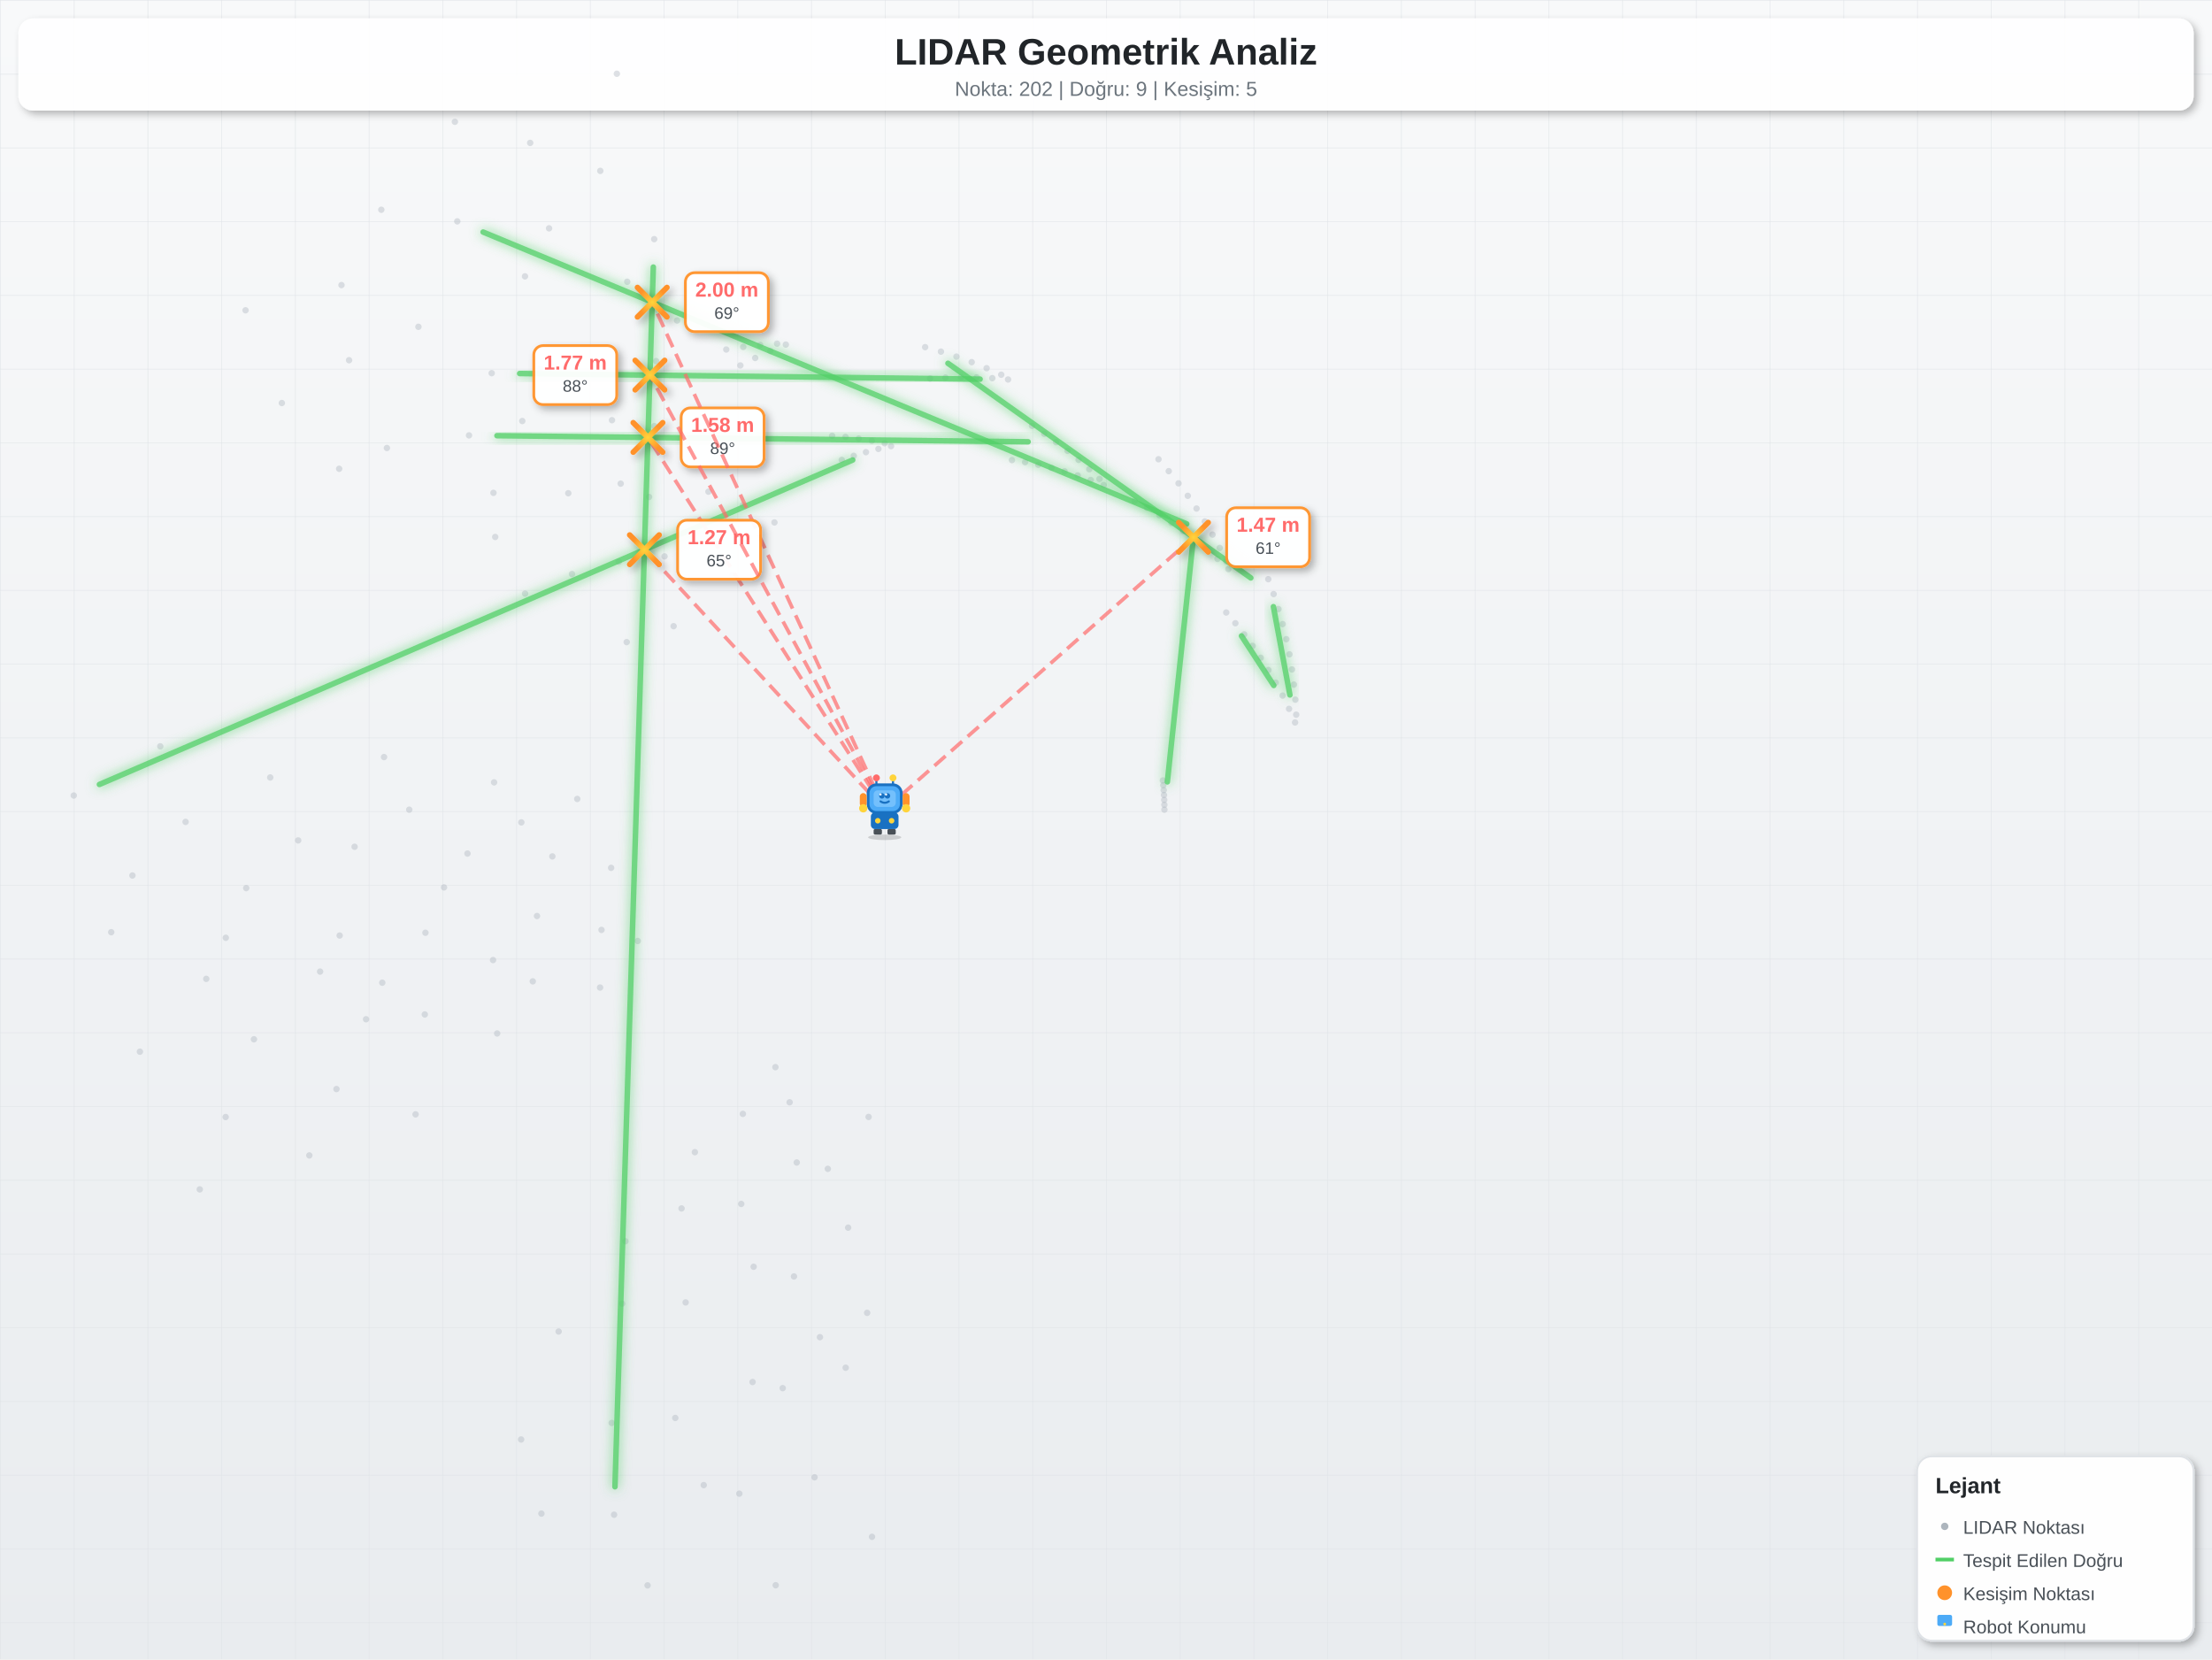
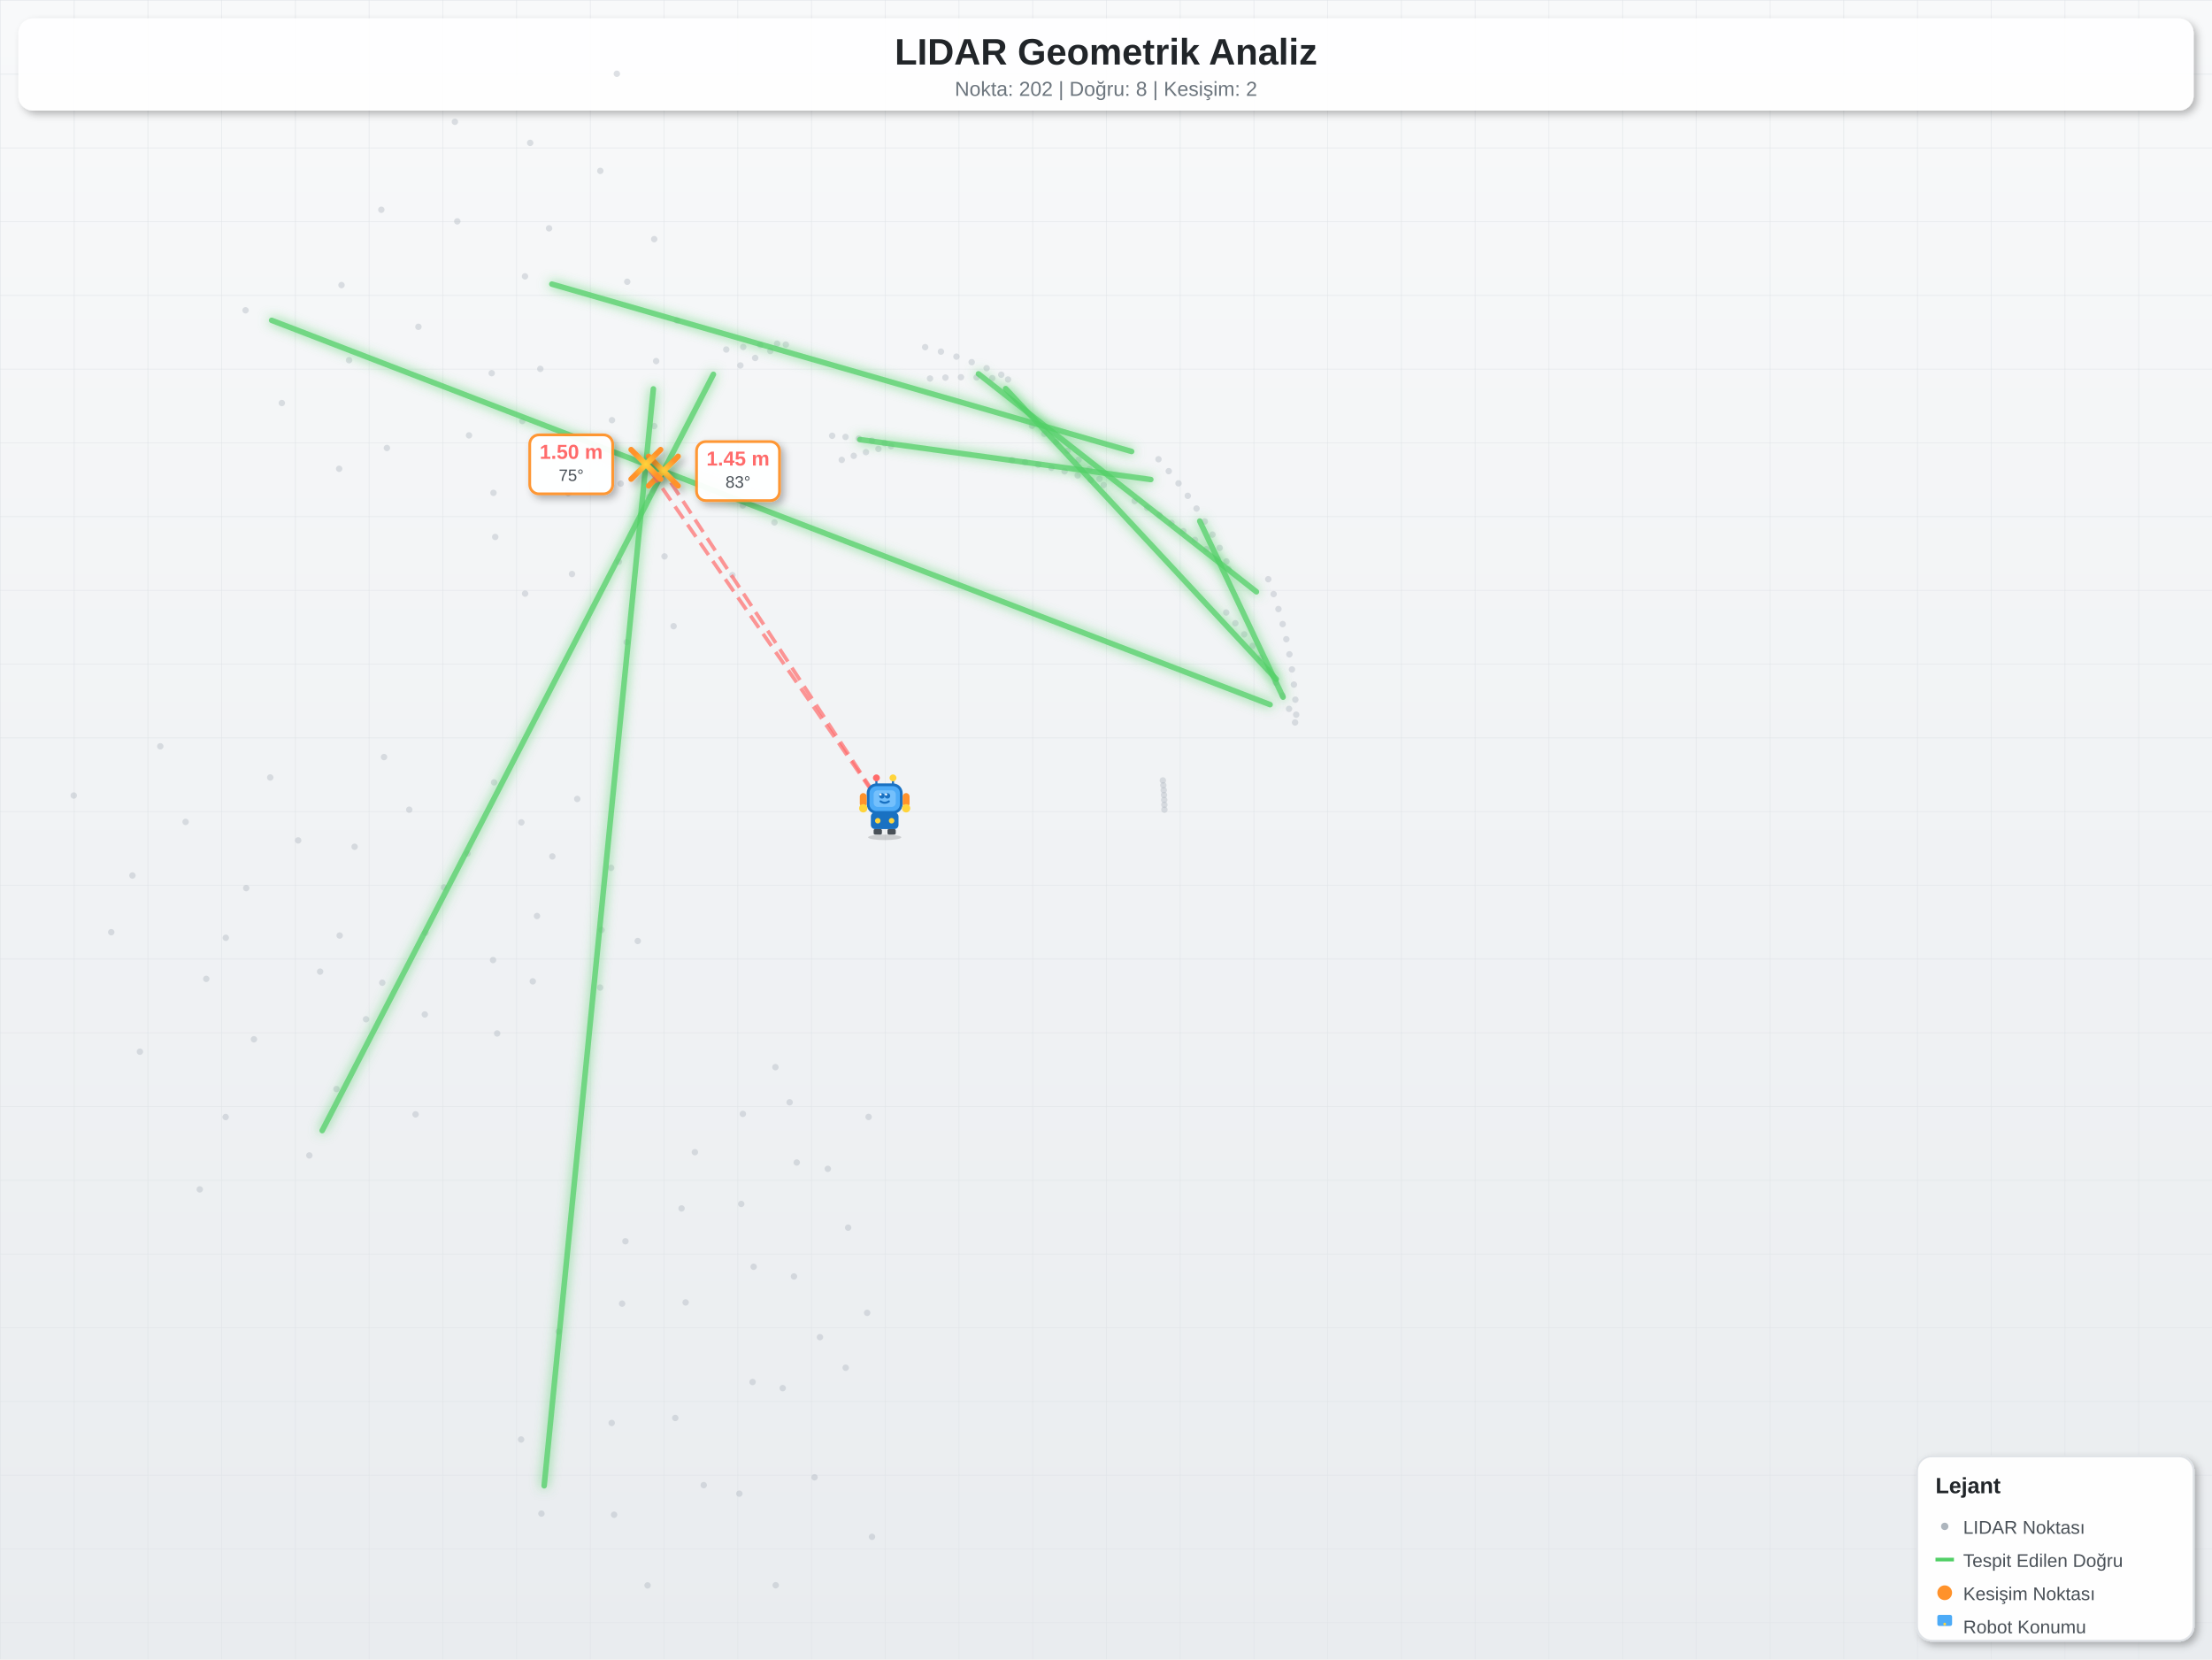
<svg xmlns="http://www.w3.org/2000/svg" width="1200" height="900">
  <defs>
    <linearGradient id="bgGrad" x1="0%" y1="0%" x2="0%" y2="100%">
      <stop offset="0%" style="stop-color:#f8f9fa;stop-opacity:1" />
      <stop offset="100%" style="stop-color:#e9ecef;stop-opacity:1" />
    </linearGradient>
    <radialGradient id="robotGrad">
      <stop offset="0%" style="stop-color:#ff6b6b;stop-opacity:1" />
      <stop offset="70%" style="stop-color:#ee5a52;stop-opacity:1" />
      <stop offset="100%" style="stop-color:#c92a2a;stop-opacity:0.8" />
    </radialGradient>
    <radialGradient id="intersectGrad">
      <stop offset="0%" style="stop-color:#ffd43b;stop-opacity:1" />
      <stop offset="100%" style="stop-color:#ff922b;stop-opacity:1" />
    </radialGradient>
    <filter id="shadow" x="-50%" y="-50%" width="200%" height="200%">
      <feGaussianBlur in="SourceAlpha" stdDeviation="2" />
      <feOffset dx="2" dy="2" result="offsetblur" />
      <feComponentTransfer>
        <feFuncA type="linear" slope="0.3" />
      </feComponentTransfer>
      <feMerge>
        <feMergeNode />
        <feMergeNode in="SourceGraphic" />
      </feMerge>
    </filter>
    <filter id="glow" x="-50%" y="-50%" width="200%" height="200%">
      <feGaussianBlur stdDeviation="3" result="coloredBlur" />
      <feMerge>
        <feMergeNode in="coloredBlur" />
        <feMergeNode in="SourceGraphic" />
      </feMerge>
    </filter>
    <pattern id="grid" width="40" height="40" patternUnits="userSpaceOnUse">
      <path d="M 40 0 L 0 0 0 40" fill="none" stroke="#dee2e6" stroke-width="0.5" />
    </pattern>
  </defs>
  <rect width="100%" height="100%" fill="url(#bgGrad)" />
  <rect width="100%" height="100%" fill="url(#grid)" />
  <rect x="10" y="10" width="1180" height="50" rx="8" fill="white" opacity="0.9" filter="url(#shadow)" />
  <text x="600" y="35" text-anchor="middle" font-family="Arial, sans-serif" font-size="20" font-weight="bold" fill="#212529">LIDAR Geometrik Analiz</text>
-   <text x="600" y="52" text-anchor="middle" font-family="Arial, sans-serif" font-size="11" fill="#6c757d">Nokta: 202 | Doğru: 9 | Kesişim: 5</text>
+   <text x="600" y="52" text-anchor="middle" font-family="Arial, sans-serif" font-size="11" fill="#6c757d">Nokta: 202 | Doğru: 8 | Kesişim: 2</text>
  <g id="lidar-points">
    <circle cx="631.67" cy="439.216" r="1.75" fill="#adb5bd" opacity="0.4" />
    <circle cx="631.647" cy="436.568" r="1.75" fill="#adb5bd" opacity="0.4" />
    <circle cx="631.578" cy="433.921" r="1.75" fill="#adb5bd" opacity="0.4" />
    <circle cx="631.462" cy="431.275" r="1.75" fill="#adb5bd" opacity="0.4" />
    <circle cx="631.301" cy="428.632" r="1.75" fill="#adb5bd" opacity="0.4" />
    <circle cx="631.093" cy="425.992" r="1.75" fill="#adb5bd" opacity="0.4" />
    <circle cx="630.839" cy="423.356" r="1.75" fill="#adb5bd" opacity="0.4" />
    <circle cx="702.561" cy="391.897" r="1.75" fill="#adb5bd" opacity="0.4" />
    <circle cx="703.179" cy="387.678" r="1.75" fill="#adb5bd" opacity="0.4" />
    <circle cx="699.302" cy="384.524" r="1.75" fill="#adb5bd" opacity="0.4" />
    <circle cx="702.71" cy="379.526" r="1.75" fill="#adb5bd" opacity="0.4" />
    <circle cx="695.801" cy="377.32" r="1.75" fill="#adb5bd" opacity="0.4" />
    <circle cx="701.942" cy="371.344" r="1.75" fill="#adb5bd" opacity="0.4" />
    <circle cx="692.066" cy="370.293" r="1.75" fill="#adb5bd" opacity="0.4" />
    <circle cx="700.873" cy="363.144" r="1.75" fill="#adb5bd" opacity="0.4" />
    <circle cx="688.106" cy="363.451" r="1.75" fill="#adb5bd" opacity="0.4" />
    <circle cx="699.5" cy="354.936" r="1.75" fill="#adb5bd" opacity="0.4" />
    <circle cx="683.928" cy="356.801" r="1.75" fill="#adb5bd" opacity="0.4" />
    <circle cx="697.822" cy="346.732" r="1.75" fill="#adb5bd" opacity="0.4" />
    <circle cx="679.541" cy="350.349" r="1.75" fill="#adb5bd" opacity="0.4" />
    <circle cx="695.836" cy="338.543" r="1.75" fill="#adb5bd" opacity="0.4" />
    <circle cx="674.955" cy="344.103" r="1.75" fill="#adb5bd" opacity="0.4" />
    <circle cx="693.543" cy="330.381" r="1.75" fill="#adb5bd" opacity="0.4" />
    <circle cx="670.177" cy="338.067" r="1.75" fill="#adb5bd" opacity="0.4" />
    <circle cx="690.942" cy="322.257" r="1.75" fill="#adb5bd" opacity="0.4" />
    <circle cx="665.217" cy="332.248" r="1.75" fill="#adb5bd" opacity="0.4" />
    <circle cx="688.032" cy="314.183" r="1.75" fill="#adb5bd" opacity="0.4" />
    <circle cx="666.375" cy="308.675" r="1.75" fill="#adb5bd" opacity="0.4" />
    <circle cx="665.296" cy="304.549" r="1.75" fill="#adb5bd" opacity="0.4" />
    <circle cx="660.494" cy="303.161" r="1.75" fill="#adb5bd" opacity="0.4" />
    <circle cx="661.679" cy="297.229" r="1.75" fill="#adb5bd" opacity="0.4" />
    <circle cx="654.456" cy="297.898" r="1.75" fill="#adb5bd" opacity="0.4" />
    <circle cx="657.775" cy="289.997" r="1.75" fill="#adb5bd" opacity="0.4" />
    <circle cx="648.273" cy="292.889" r="1.75" fill="#adb5bd" opacity="0.4" />
    <circle cx="653.586" cy="282.867" r="1.75" fill="#adb5bd" opacity="0.4" />
    <circle cx="641.954" cy="288.138" r="1.75" fill="#adb5bd" opacity="0.4" />
    <circle cx="649.116" cy="275.848" r="1.75" fill="#adb5bd" opacity="0.4" />
    <circle cx="635.51" cy="283.649" r="1.75" fill="#adb5bd" opacity="0.4" />
    <circle cx="644.365" cy="268.952" r="1.75" fill="#adb5bd" opacity="0.4" />
    <circle cx="628.951" cy="279.424" r="1.75" fill="#adb5bd" opacity="0.4" />
    <circle cx="639.338" cy="262.19" r="1.75" fill="#adb5bd" opacity="0.4" />
    <circle cx="622.288" cy="275.467" r="1.75" fill="#adb5bd" opacity="0.4" />
    <circle cx="634.038" cy="255.573" r="1.75" fill="#adb5bd" opacity="0.4" />
    <circle cx="615.532" cy="271.778" r="1.75" fill="#adb5bd" opacity="0.4" />
    <circle cx="628.469" cy="249.111" r="1.75" fill="#adb5bd" opacity="0.4" />
    <circle cx="598.726" cy="263.113" r="1.75" fill="#adb5bd" opacity="0.4" />
    <circle cx="596.461" cy="259.794" r="1.75" fill="#adb5bd" opacity="0.4" />
    <circle cx="591.703" cy="260.362" r="1.75" fill="#adb5bd" opacity="0.4" />
    <circle cx="590.909" cy="254.537" r="1.75" fill="#adb5bd" opacity="0.4" />
    <circle cx="584.635" cy="257.884" r="1.75" fill="#adb5bd" opacity="0.4" />
    <circle cx="585.132" cy="249.45" r="1.75" fill="#adb5bd" opacity="0.4" />
    <circle cx="577.53" cy="255.681" r="1.75" fill="#adb5bd" opacity="0.4" />
    <circle cx="579.134" cy="244.542" r="1.75" fill="#adb5bd" opacity="0.4" />
    <circle cx="570.4" cy="253.75" r="1.75" fill="#adb5bd" opacity="0.4" />
    <circle cx="572.921" cy="239.824" r="1.75" fill="#adb5bd" opacity="0.4" />
    <circle cx="563.256" cy="252.093" r="1.75" fill="#adb5bd" opacity="0.4" />
    <circle cx="566.498" cy="235.304" r="1.75" fill="#adb5bd" opacity="0.4" />
    <circle cx="556.106" cy="250.706" r="1.75" fill="#adb5bd" opacity="0.4" />
    <circle cx="559.873" cy="230.991" r="1.75" fill="#adb5bd" opacity="0.4" />
    <circle cx="548.962" cy="249.588" r="1.75" fill="#adb5bd" opacity="0.4" />
    <circle cx="546.858" cy="205.856" r="1.75" fill="#adb5bd" opacity="0.4" />
    <circle cx="543.167" cy="203.258" r="1.75" fill="#adb5bd" opacity="0.4" />
    <circle cx="538.306" cy="205.135" r="1.75" fill="#adb5bd" opacity="0.4" />
    <circle cx="535.235" cy="199.717" r="1.75" fill="#adb5bd" opacity="0.4" />
    <circle cx="529.785" cy="204.725" r="1.75" fill="#adb5bd" opacity="0.4" />
    <circle cx="527.133" cy="196.444" r="1.75" fill="#adb5bd" opacity="0.4" />
    <circle cx="521.308" cy="204.623" r="1.75" fill="#adb5bd" opacity="0.4" />
    <circle cx="518.869" cy="193.447" r="1.75" fill="#adb5bd" opacity="0.4" />
    <circle cx="512.884" cy="204.825" r="1.75" fill="#adb5bd" opacity="0.4" />
    <circle cx="510.453" cy="190.732" r="1.75" fill="#adb5bd" opacity="0.4" />
    <circle cx="504.526" cy="205.327" r="1.75" fill="#adb5bd" opacity="0.4" />
    <circle cx="501.894" cy="188.307" r="1.75" fill="#adb5bd" opacity="0.4" />
    <circle cx="483.385" cy="242" r="1.75" fill="#adb5bd" opacity="0.4" />
    <circle cx="479.943" cy="240.453" r="1.75" fill="#adb5bd" opacity="0.4" />
    <circle cx="476.527" cy="243.517" r="1.75" fill="#adb5bd" opacity="0.4" />
    <circle cx="472.953" cy="239.058" r="1.75" fill="#adb5bd" opacity="0.4" />
    <circle cx="469.779" cy="245.271" r="1.75" fill="#adb5bd" opacity="0.4" />
    <circle cx="465.866" cy="237.91" r="1.75" fill="#adb5bd" opacity="0.4" />
    <circle cx="463.148" cy="247.255" r="1.75" fill="#adb5bd" opacity="0.4" />
    <circle cx="458.691" cy="237.015" r="1.75" fill="#adb5bd" opacity="0.4" />
    <circle cx="456.644" cy="249.465" r="1.75" fill="#adb5bd" opacity="0.4" />
    <circle cx="451.436" cy="236.377" r="1.75" fill="#adb5bd" opacity="0.4" />
    <circle cx="426.315" cy="186.916" r="1.75" fill="#adb5bd" opacity="0.4" />
    <circle cx="421.578" cy="186.412" r="1.75" fill="#adb5bd" opacity="0.4" />
    <circle cx="417.909" cy="190.413" r="1.75" fill="#adb5bd" opacity="0.4" />
    <circle cx="412.398" cy="187.137" r="1.75" fill="#adb5bd" opacity="0.4" />
    <circle cx="409.682" cy="194.188" r="1.75" fill="#adb5bd" opacity="0.4" />
    <circle cx="403.198" cy="188.197" r="1.75" fill="#adb5bd" opacity="0.4" />
    <circle cx="401.642" cy="198.233" r="1.75" fill="#adb5bd" opacity="0.4" />
    <circle cx="393.991" cy="189.594" r="1.75" fill="#adb5bd" opacity="0.4" />
    <circle cx="334.64" cy="40" r="1.75" fill="#adb5bd" opacity="0.4" />
    <circle cx="420.131" cy="283.401" r="1.75" fill="#adb5bd" opacity="0.4" />
    <circle cx="354.899" cy="129.722" r="1.75" fill="#adb5bd" opacity="0.4" />
    <circle cx="367.302" cy="173.851" r="1.75" fill="#adb5bd" opacity="0.4" />
    <circle cx="325.66" cy="92.691" r="1.75" fill="#adb5bd" opacity="0.4" />
    <circle cx="402.995" cy="274.202" r="1.75" fill="#adb5bd" opacity="0.4" />
    <circle cx="340.265" cy="152.836" r="1.75" fill="#adb5bd" opacity="0.4" />
    <circle cx="355.954" cy="195.874" r="1.75" fill="#adb5bd" opacity="0.4" />
    <circle cx="287.617" cy="77.504" r="1.75" fill="#adb5bd" opacity="0.4" />
    <circle cx="384.316" cy="266.701" r="1.75" fill="#adb5bd" opacity="0.4" />
    <circle cx="297.87" cy="123.857" r="1.75" fill="#adb5bd" opacity="0.4" />
    <circle cx="354.91" cy="231.127" r="1.75" fill="#adb5bd" opacity="0.4" />
    <circle cx="246.773" cy="66.067" r="1.75" fill="#adb5bd" opacity="0.4" />
    <circle cx="397.306" cy="311.967" r="1.75" fill="#adb5bd" opacity="0.4" />
    <circle cx="284.799" cy="149.904" r="1.75" fill="#adb5bd" opacity="0.4" />
    <circle cx="331.996" cy="227.927" r="1.75" fill="#adb5bd" opacity="0.4" />
    <circle cx="248.066" cy="120.066" r="1.75" fill="#adb5bd" opacity="0.4" />
    <circle cx="352.106" cy="269.571" r="1.75" fill="#adb5bd" opacity="0.4" />
    <circle cx="293.117" cy="200.091" r="1.75" fill="#adb5bd" opacity="0.4" />
    <circle cx="336.715" cy="262.345" r="1.75" fill="#adb5bd" opacity="0.4" />
    <circle cx="206.863" cy="113.772" r="1.75" fill="#adb5bd" opacity="0.4" />
    <circle cx="360.492" cy="301.804" r="1.75" fill="#adb5bd" opacity="0.4" />
    <circle cx="266.739" cy="202.43" r="1.75" fill="#adb5bd" opacity="0.4" />
    <circle cx="283.335" cy="228.38" r="1.75" fill="#adb5bd" opacity="0.4" />
    <circle cx="226.985" cy="177.272" r="1.75" fill="#adb5bd" opacity="0.4" />
    <circle cx="308.283" cy="267.556" r="1.75" fill="#adb5bd" opacity="0.4" />
    <circle cx="185.255" cy="154.64" r="1.75" fill="#adb5bd" opacity="0.4" />
    <circle cx="335.686" cy="304.695" r="1.75" fill="#adb5bd" opacity="0.4" />
    <circle cx="254.432" cy="236.165" r="1.75" fill="#adb5bd" opacity="0.4" />
    <circle cx="365.433" cy="339.674" r="1.75" fill="#adb5bd" opacity="0.4" />
    <circle cx="189.368" cy="195.395" r="1.75" fill="#adb5bd" opacity="0.4" />
    <circle cx="267.697" cy="267.343" r="1.75" fill="#adb5bd" opacity="0.4" />
    <circle cx="133.21" cy="168.319" r="1.75" fill="#adb5bd" opacity="0.4" />
    <circle cx="310.298" cy="311.38" r="1.75" fill="#adb5bd" opacity="0.4" />
    <circle cx="209.892" cy="243.013" r="1.75" fill="#adb5bd" opacity="0.4" />
    <circle cx="268.653" cy="291.27" r="1.75" fill="#adb5bd" opacity="0.4" />
    <circle cx="152.894" cy="218.62" r="1.75" fill="#adb5bd" opacity="0.4" />
    <circle cx="339.968" cy="348.316" r="1.75" fill="#adb5bd" opacity="0.4" />
    <circle cx="183.996" cy="254.289" r="1.75" fill="#adb5bd" opacity="0.4" />
    <circle cx="284.859" cy="321.998" r="1.75" fill="#adb5bd" opacity="0.4" />
    <circle cx="208.329" cy="410.669" r="1.75" fill="#adb5bd" opacity="0.4" />
    <circle cx="86.952" cy="404.835" r="1.75" fill="#adb5bd" opacity="0.4" />
    <circle cx="268.042" cy="424.399" r="1.75" fill="#adb5bd" opacity="0.4" />
    <circle cx="146.6" cy="421.747" r="1.75" fill="#adb5bd" opacity="0.4" />
    <circle cx="313.144" cy="433.392" r="1.75" fill="#adb5bd" opacity="0.4" />
    <circle cx="40" cy="431.538" r="1.75" fill="#adb5bd" opacity="0.4" />
    <circle cx="222.006" cy="439.217" r="1.75" fill="#adb5bd" opacity="0.4" />
    <circle cx="100.682" cy="445.837" r="1.75" fill="#adb5bd" opacity="0.4" />
    <circle cx="282.817" cy="446.1" r="1.75" fill="#adb5bd" opacity="0.4" />
    <circle cx="161.752" cy="455.892" r="1.75" fill="#adb5bd" opacity="0.4" />
    <circle cx="192.363" cy="459.326" r="1.75" fill="#adb5bd" opacity="0.4" />
    <circle cx="71.838" cy="474.921" r="1.75" fill="#adb5bd" opacity="0.4" />
    <circle cx="253.598" cy="463.006" r="1.75" fill="#adb5bd" opacity="0.4" />
    <circle cx="133.571" cy="481.746" r="1.75" fill="#adb5bd" opacity="0.4" />
    <circle cx="299.642" cy="464.556" r="1.75" fill="#adb5bd" opacity="0.4" />
    <circle cx="60.336" cy="505.676" r="1.75" fill="#adb5bd" opacity="0.4" />
    <circle cx="240.867" cy="481.372" r="1.75" fill="#adb5bd" opacity="0.4" />
    <circle cx="122.487" cy="508.699" r="1.75" fill="#adb5bd" opacity="0.4" />
    <circle cx="331.531" cy="470.762" r="1.75" fill="#adb5bd" opacity="0.4" />
    <circle cx="184.265" cy="507.479" r="1.75" fill="#adb5bd" opacity="0.4" />
    <circle cx="111.892" cy="530.982" r="1.75" fill="#adb5bd" opacity="0.4" />
    <circle cx="230.795" cy="505.976" r="1.75" fill="#adb5bd" opacity="0.4" />
    <circle cx="173.658" cy="527.042" r="1.75" fill="#adb5bd" opacity="0.4" />
    <circle cx="291.316" cy="496.886" r="1.75" fill="#adb5bd" opacity="0.4" />
    <circle cx="75.899" cy="570.499" r="1.75" fill="#adb5bd" opacity="0.4" />
    <circle cx="207.367" cy="533.072" r="1.75" fill="#adb5bd" opacity="0.4" />
    <circle cx="137.758" cy="563.762" r="1.75" fill="#adb5bd" opacity="0.4" />
    <circle cx="267.468" cy="520.778" r="1.75" fill="#adb5bd" opacity="0.4" />
    <circle cx="198.584" cy="552.893" r="1.75" fill="#adb5bd" opacity="0.4" />
    <circle cx="326.31" cy="504.43" r="1.75" fill="#adb5bd" opacity="0.4" />
    <circle cx="230.445" cy="550.3" r="1.75" fill="#adb5bd" opacity="0.4" />
    <circle cx="122.412" cy="605.936" r="1.75" fill="#adb5bd" opacity="0.4" />
    <circle cx="289.022" cy="532.335" r="1.75" fill="#adb5bd" opacity="0.4" />
    <circle cx="182.525" cy="590.759" r="1.75" fill="#adb5bd" opacity="0.4" />
    <circle cx="345.976" cy="510.448" r="1.75" fill="#adb5bd" opacity="0.4" />
    <circle cx="108.372" cy="645.182" r="1.75" fill="#adb5bd" opacity="0.4" />
    <circle cx="269.703" cy="560.599" r="1.75" fill="#adb5bd" opacity="0.4" />
    <circle cx="167.809" cy="626.766" r="1.75" fill="#adb5bd" opacity="0.4" />
    <circle cx="325.536" cy="535.7" r="1.75" fill="#adb5bd" opacity="0.4" />
    <circle cx="225.444" cy="604.49" r="1.75" fill="#adb5bd" opacity="0.4" />
    <circle cx="303.056" cy="722.295" r="1.75" fill="#adb5bd" opacity="0.4" />
    <circle cx="339.281" cy="673.317" r="1.75" fill="#adb5bd" opacity="0.4" />
    <circle cx="282.698" cy="780.856" r="1.75" fill="#adb5bd" opacity="0.4" />
    <circle cx="376.961" cy="625.002" r="1.75" fill="#adb5bd" opacity="0.4" />
    <circle cx="337.48" cy="707.151" r="1.75" fill="#adb5bd" opacity="0.4" />
    <circle cx="369.731" cy="655.521" r="1.75" fill="#adb5bd" opacity="0.4" />
    <circle cx="293.707" cy="821.058" r="1.75" fill="#adb5bd" opacity="0.4" />
    <circle cx="402.996" cy="604.231" r="1.75" fill="#adb5bd" opacity="0.4" />
    <circle cx="331.832" cy="771.881" r="1.75" fill="#adb5bd" opacity="0.4" />
    <circle cx="420.658" cy="578.882" r="1.75" fill="#adb5bd" opacity="0.4" />
    <circle cx="371.951" cy="706.507" r="1.75" fill="#adb5bd" opacity="0.4" />
    <circle cx="333.133" cy="821.671" r="1.75" fill="#adb5bd" opacity="0.4" />
    <circle cx="402.102" cy="653.082" r="1.75" fill="#adb5bd" opacity="0.4" />
    <circle cx="366.329" cy="769.177" r="1.75" fill="#adb5bd" opacity="0.4" />
    <circle cx="428.368" cy="597.948" r="1.75" fill="#adb5bd" opacity="0.4" />
    <circle cx="351.297" cy="860" r="1.75" fill="#adb5bd" opacity="0.4" />
    <circle cx="408.846" cy="687.161" r="1.75" fill="#adb5bd" opacity="0.4" />
    <circle cx="381.769" cy="805.61" r="1.75" fill="#adb5bd" opacity="0.4" />
    <circle cx="432.225" cy="630.603" r="1.75" fill="#adb5bd" opacity="0.4" />
    <circle cx="408.268" cy="749.678" r="1.75" fill="#adb5bd" opacity="0.4" />
    <circle cx="401.079" cy="810.246" r="1.75" fill="#adb5bd" opacity="0.4" />
    <circle cx="430.727" cy="692.414" r="1.75" fill="#adb5bd" opacity="0.4" />
    <circle cx="424.614" cy="753.003" r="1.75" fill="#adb5bd" opacity="0.4" />
    <circle cx="449.087" cy="634.034" r="1.75" fill="#adb5bd" opacity="0.4" />
    <circle cx="420.818" cy="859.919" r="1.75" fill="#adb5bd" opacity="0.4" />
    <circle cx="444.811" cy="725.35" r="1.75" fill="#adb5bd" opacity="0.4" />
    <circle cx="441.88" cy="801.368" r="1.75" fill="#adb5bd" opacity="0.4" />
    <circle cx="460.107" cy="665.942" r="1.75" fill="#adb5bd" opacity="0.4" />
    <circle cx="458.776" cy="741.932" r="1.75" fill="#adb5bd" opacity="0.4" />
    <circle cx="471.208" cy="605.888" r="1.75" fill="#adb5bd" opacity="0.4" />
    <circle cx="470.412" cy="712.159" r="1.75" fill="#adb5bd" opacity="0.4" />
    <circle cx="473.059" cy="833.648" r="1.75" fill="#adb5bd" opacity="0.4" />
  </g>
  <g id="detected-lines">
-     <line x1="557.749" y1="239.65" x2="269.603" y2="236.34" stroke="#51cf66" stroke-width="3" stroke-linecap="round" opacity="0.8" filter="url(#glow)" />
-     <line x1="643.76" y1="284.184" x2="262.081" y2="125.879" stroke="#51cf66" stroke-width="3" stroke-linecap="round" opacity="0.8" filter="url(#glow)" />
-     <line x1="678.562" y1="313.485" x2="514.274" y2="197.079" stroke="#51cf66" stroke-width="3" stroke-linecap="round" opacity="0.8" filter="url(#glow)" />
-     <line x1="633.281" y1="424.129" x2="647.504" y2="290.935" stroke="#51cf66" stroke-width="3" stroke-linecap="round" opacity="0.8" filter="url(#glow)" />
-     <line x1="462.592" y1="249.52" x2="53.935" y2="425.535" stroke="#51cf66" stroke-width="3" stroke-linecap="round" opacity="0.8" filter="url(#glow)" />
-     <line x1="699.773" y1="376.983" x2="690.821" y2="329.098" stroke="#51cf66" stroke-width="3" stroke-linecap="round" opacity="0.8" filter="url(#glow)" />
-     <line x1="531.686" y1="205.671" x2="281.911" y2="202.615" stroke="#51cf66" stroke-width="3" stroke-linecap="round" opacity="0.8" filter="url(#glow)" />
-     <line x1="691.015" y1="371.814" x2="673.504" y2="344.958" stroke="#51cf66" stroke-width="3" stroke-linecap="round" opacity="0.8" filter="url(#glow)" />
-     <line x1="354.422" y1="144.887" x2="333.61" y2="806.506" stroke="#51cf66" stroke-width="3" stroke-linecap="round" opacity="0.8" filter="url(#glow)" />
+     <line x1="613.892" y1="244.903" x2="299.377" y2="154.112" stroke="#51cf66" stroke-width="3" stroke-linecap="round" opacity="0.8" filter="url(#glow)" />
+     <line x1="681.603" y1="321.02" x2="530.81" y2="202.808" stroke="#51cf66" stroke-width="3" stroke-linecap="round" opacity="0.8" filter="url(#glow)" />
+     <line x1="692.369" y1="368.423" x2="545.577" y2="210.82" stroke="#51cf66" stroke-width="3" stroke-linecap="round" opacity="0.8" filter="url(#glow)" />
+     <line x1="624.306" y1="260.125" x2="466.467" y2="238.442" stroke="#51cf66" stroke-width="3" stroke-linecap="round" opacity="0.8" filter="url(#glow)" />
+     <line x1="387.019" y1="203.07" x2="174.781" y2="613.29" stroke="#51cf66" stroke-width="3" stroke-linecap="round" opacity="0.8" filter="url(#glow)" />
+     <line x1="689.019" y1="382.228" x2="147.37" y2="173.769" stroke="#51cf66" stroke-width="3" stroke-linecap="round" opacity="0.8" filter="url(#glow)" />
+     <line x1="354.45" y1="210.972" x2="295.21" y2="805.96" stroke="#51cf66" stroke-width="3" stroke-linecap="round" opacity="0.8" filter="url(#glow)" />
+     <line x1="696.069" y1="378.183" x2="650.856" y2="282.666" stroke="#51cf66" stroke-width="3" stroke-linecap="round" opacity="0.8" filter="url(#glow)" />
  </g>
  <g id="intersections">
-     <line x1="479.943" y1="439.216" x2="351.515" y2="237.281" stroke="#ff6b6b" stroke-width="2" stroke-dasharray="8,4" opacity="0.7" />
+     <line x1="479.943" y1="439.216" x2="359.866" y2="255.55" stroke="#ff6b6b" stroke-width="2" stroke-dasharray="8,4" opacity="0.7" />
    <g filter="url(#shadow)">
-       <line x1="343.515" y1="229.281" x2="359.515" y2="245.281" stroke="url(#intersectGrad)" stroke-width="3" stroke-linecap="round" />
-       <line x1="343.515" y1="245.281" x2="359.515" y2="229.281" stroke="url(#intersectGrad)" stroke-width="3" stroke-linecap="round" />
+       <line x1="351.866" y1="247.55" x2="367.866" y2="263.55" stroke="url(#intersectGrad)" stroke-width="3" stroke-linecap="round" />
+       <line x1="351.866" y1="263.55" x2="367.866" y2="247.55" stroke="url(#intersectGrad)" stroke-width="3" stroke-linecap="round" />
    </g>
-     <rect x="369.515" y="221.281" width="45" height="32" rx="5" fill="white" stroke="#ff922b" stroke-width="1.5" opacity="0.95" filter="url(#shadow)" />
-     <text x="392.015" y="234.281" text-anchor="middle" font-family="Arial, sans-serif" font-size="11" font-weight="bold" fill="#ff6b6b">1.58 m</text>
-     <text x="392.02" y="246.28" text-anchor="middle" font-family="Arial, sans-serif" font-size="9" fill="#495057">89°</text>
-     <line x1="479.94" y1="439.22" x2="353.82" y2="163.93" stroke="#ff6b6b" stroke-width="2" stroke-dasharray="8,4" opacity="0.7" />
+     <rect x="377.866" y="239.55" width="45" height="32" rx="5" fill="white" stroke="#ff922b" stroke-width="1.5" opacity="0.95" filter="url(#shadow)" />
+     <text x="400.366" y="252.55" text-anchor="middle" font-family="Arial, sans-serif" font-size="11" font-weight="bold" fill="#ff6b6b">1.45 m</text>
+     <text x="400.37" y="264.55" text-anchor="middle" font-family="Arial, sans-serif" font-size="9" fill="#495057">83°</text>
+     <line x1="479.94" y1="439.22" x2="350.38" y2="251.90" stroke="#ff6b6b" stroke-width="2" stroke-dasharray="8,4" opacity="0.7" />
    <g filter="url(#shadow)">
-       <line x1="345.82" y1="155.93" x2="361.82" y2="171.93" stroke="url(#intersectGrad)" stroke-width="3" stroke-linecap="round" />
-       <line x1="345.82" y1="171.93" x2="361.82" y2="155.93" stroke="url(#intersectGrad)" stroke-width="3" stroke-linecap="round" />
+       <line x1="342.38" y1="243.90" x2="358.38" y2="259.90" stroke="url(#intersectGrad)" stroke-width="3" stroke-linecap="round" />
+       <line x1="342.38" y1="259.90" x2="358.38" y2="243.90" stroke="url(#intersectGrad)" stroke-width="3" stroke-linecap="round" />
    </g>
-     <rect x="371.82" y="147.93" width="45.00" height="32.00" rx="5" fill="white" stroke="#ff922b" stroke-width="1.5" opacity="0.95" filter="url(#shadow)" />
-     <text x="394.32" y="160.93" text-anchor="middle" font-family="Arial, sans-serif" font-size="11" font-weight="bold" fill="#ff6b6b">2.00 m</text>
-     <text x="394.32" y="172.93" text-anchor="middle" font-family="Arial, sans-serif" font-size="9" fill="#495057">69°</text>
-     <line x1="479.94" y1="439.22" x2="647.45" y2="291.44" stroke="#ff6b6b" stroke-width="2" stroke-dasharray="8,4" opacity="0.7" />
-     <g filter="url(#shadow)">
-       <line x1="639.45" y1="283.44" x2="655.45" y2="299.44" stroke="url(#intersectGrad)" stroke-width="3" stroke-linecap="round" />
-       <line x1="639.45" y1="299.44" x2="655.45" y2="283.44" stroke="url(#intersectGrad)" stroke-width="3" stroke-linecap="round" />
-     </g>
-     <rect x="665.45" y="275.44" width="45.00" height="32.00" rx="5" fill="white" stroke="#ff922b" stroke-width="1.5" opacity="0.95" filter="url(#shadow)" />
-     <text x="687.95" y="288.44" text-anchor="middle" font-family="Arial, sans-serif" font-size="11" font-weight="bold" fill="#ff6b6b">1.47 m</text>
-     <text x="687.95" y="300.44" text-anchor="middle" font-family="Arial, sans-serif" font-size="9" fill="#495057">61°</text>
-     <line x1="479.94" y1="439.22" x2="349.60" y2="298.19" stroke="#ff6b6b" stroke-width="2" stroke-dasharray="8,4" opacity="0.7" />
-     <g filter="url(#shadow)">
-       <line x1="341.60" y1="290.19" x2="357.60" y2="306.19" stroke="url(#intersectGrad)" stroke-width="3" stroke-linecap="round" />
-       <line x1="341.60" y1="306.19" x2="357.60" y2="290.19" stroke="url(#intersectGrad)" stroke-width="3" stroke-linecap="round" />
-     </g>
-     <rect x="367.60" y="282.19" width="45.00" height="32.00" rx="5" fill="white" stroke="#ff922b" stroke-width="1.5" opacity="0.95" filter="url(#shadow)" />
-     <text x="390.10" y="295.19" text-anchor="middle" font-family="Arial, sans-serif" font-size="11" font-weight="bold" fill="#ff6b6b">1.27 m</text>
-     <text x="390.10" y="307.19" text-anchor="middle" font-family="Arial, sans-serif" font-size="9" fill="#495057">65°</text>
-     <line x1="479.94" y1="439.22" x2="352.58" y2="203.48" stroke="#ff6b6b" stroke-width="2" stroke-dasharray="8,4" opacity="0.7" />
-     <g filter="url(#shadow)">
-       <line x1="344.58" y1="195.48" x2="360.58" y2="211.48" stroke="url(#intersectGrad)" stroke-width="3" stroke-linecap="round" />
-       <line x1="344.58" y1="211.48" x2="360.58" y2="195.48" stroke="url(#intersectGrad)" stroke-width="3" stroke-linecap="round" />
-     </g>
-     <rect x="289.58" y="187.48" width="45.00" height="32.00" rx="5" fill="white" stroke="#ff922b" stroke-width="1.5" opacity="0.95" filter="url(#shadow)" />
-     <text x="312.08" y="200.48" text-anchor="middle" font-family="Arial, sans-serif" font-size="11" font-weight="bold" fill="#ff6b6b">1.77 m</text>
-     <text x="312.08" y="212.48" text-anchor="middle" font-family="Arial, sans-serif" font-size="9" fill="#495057">88°</text>
+     <rect x="287.38" y="235.90" width="45.00" height="32.00" rx="5" fill="white" stroke="#ff922b" stroke-width="1.5" opacity="0.95" filter="url(#shadow)" />
+     <text x="309.88" y="248.90" text-anchor="middle" font-family="Arial, sans-serif" font-size="11" font-weight="bold" fill="#ff6b6b">1.50 m</text>
+     <text x="309.88" y="260.90" text-anchor="middle" font-family="Arial, sans-serif" font-size="9" fill="#495057">75°</text>
  </g>
  <g id="robot" transform="translate(464.94,424.22)">
    <animateTransform attributeName="transform" type="translate" values="464.94,424.22; 464.94,420.22; 464.94,424.22" dur="2s" repeatCount="indefinite" />
    <g transform="scale(0.75)">
      <rect x="8" y="2" width="24" height="20" rx="6" fill="#4dabf7" stroke="#1971c2" stroke-width="2" />
      <rect x="12" y="6" width="16" height="12" rx="3" fill="#74c0fc" />
      <circle cx="18" cy="10" r="2" fill="#1971c2" />
      <circle cx="22" cy="10" r="2" fill="#1971c2" />
      <circle cx="17" cy="9" r="0.8" fill="white" />
      <circle cx="21" cy="9" r="0.8" fill="white" />
      <path d="M 17 14 Q 20 16 23 14" stroke="#1971c2" stroke-width="1.5" fill="none" stroke-linecap="round" />
      <line x1="14" y1="2" x2="14" y2="-2" stroke="#1971c2" stroke-width="1.5" />
      <line x1="26" y1="2" x2="26" y2="-2" stroke="#1971c2" stroke-width="1.5" />
      <circle cx="14" cy="-3" r="2.5" fill="#ff6b6b">
        <animate attributeName="opacity" values="1;0.3;1" dur="1s" repeatCount="indefinite" />
      </circle>
      <circle cx="26" cy="-3" r="2.5" fill="#ffd43b">
        <animate attributeName="opacity" values="0.3;1;0.3" dur="1s" repeatCount="indefinite" />
      </circle>
      <rect x="2" y="8" width="5" height="10" rx="2.5" fill="#ff922b" />
      <rect x="33" y="8" width="5" height="10" rx="2.5" fill="#ff922b" />
      <circle cx="4.5" cy="19" r="3" fill="#ffd43b" />
      <circle cx="35.5" cy="19" r="3" fill="#ffd43b" />
      <rect x="10" y="22" width="20" height="12" rx="3" fill="#1971c2" />
      <circle cx="15" cy="28" r="2" fill="#ffd43b" />
      <circle cx="25" cy="28" r="2" fill="#ffd43b" />
      <rect x="12" y="34" width="6" height="4" rx="1" fill="#495057" />
      <rect x="22" y="34" width="6" height="4" rx="1" fill="#495057" />
      <ellipse cx="20" cy="40" rx="12" ry="2" fill="black" opacity="0.15" />
    </g>
  </g>
  <g id="legend">
    <rect x="1040.00" y="790.00" width="150" height="100" rx="8" fill="white" opacity="0.95" stroke="#dee2e6" stroke-width="1" filter="url(#shadow)" />
    <text x="1050.00" y="810.00" font-family="Arial, sans-serif" font-size="12" font-weight="bold" fill="#212529">Lejant</text>
    <circle cx="1055.00" cy="828.00" r="2" fill="#adb5bd" />
    <text x="1065.00" y="832.00" font-family="Arial, sans-serif" font-size="10" fill="#495057">LIDAR Noktası</text>
    <line x1="1050.00" y1="846.00" x2="1060.00" y2="846.00" stroke="#51cf66" stroke-width="2" />
    <text x="1065.00" y="850.00" font-family="Arial, sans-serif" font-size="10" fill="#495057">Tespit Edilen Doğru</text>
    <circle cx="1055.00" cy="864.00" r="4" fill="#ff922b" />
    <text x="1065.00" y="868.00" font-family="Arial, sans-serif" font-size="10" fill="#495057">Kesişim Noktası</text>
    <g transform="translate(1055.00,879.00) scale(0.5)">
      <rect x="-8" y="-6" width="16" height="12" rx="2" fill="#4dabf7" />
      <circle cx="0" cy="4" r="1.5" fill="#ffd43b" />
    </g>
    <text x="1065.00" y="886.00" font-family="Arial, sans-serif" font-size="10" fill="#495057">Robot Konumu</text>
  </g>
</svg>
